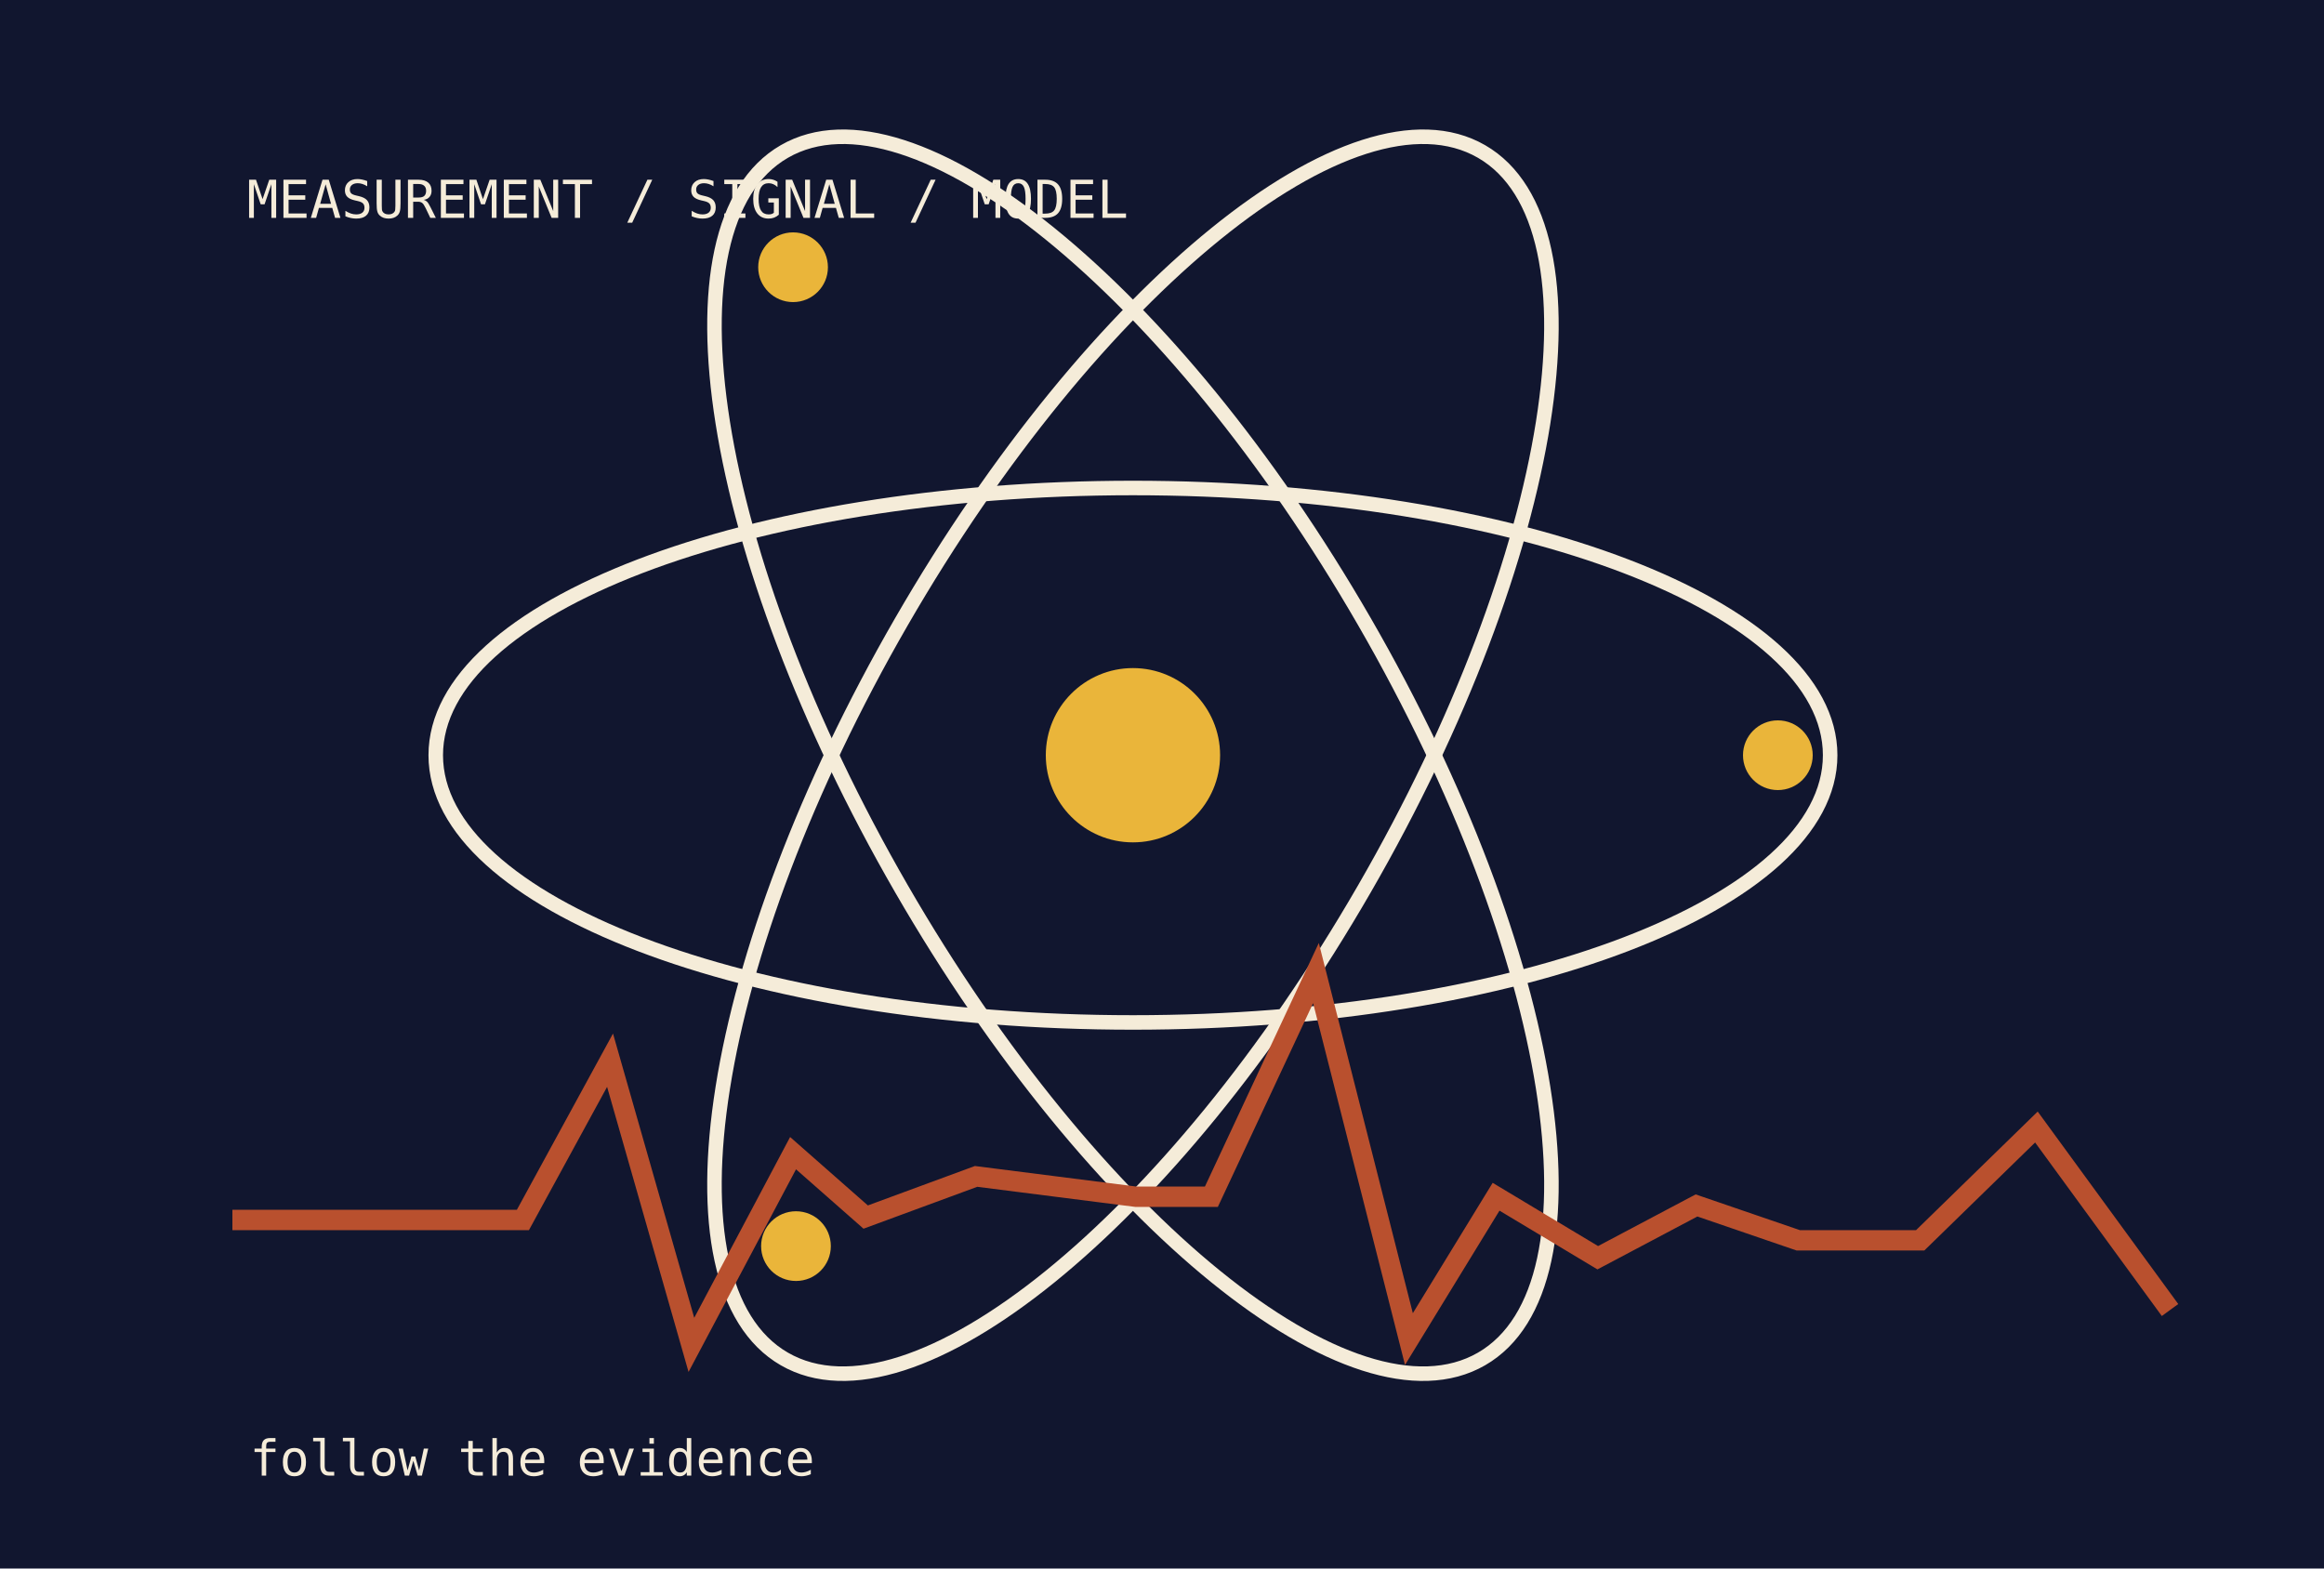
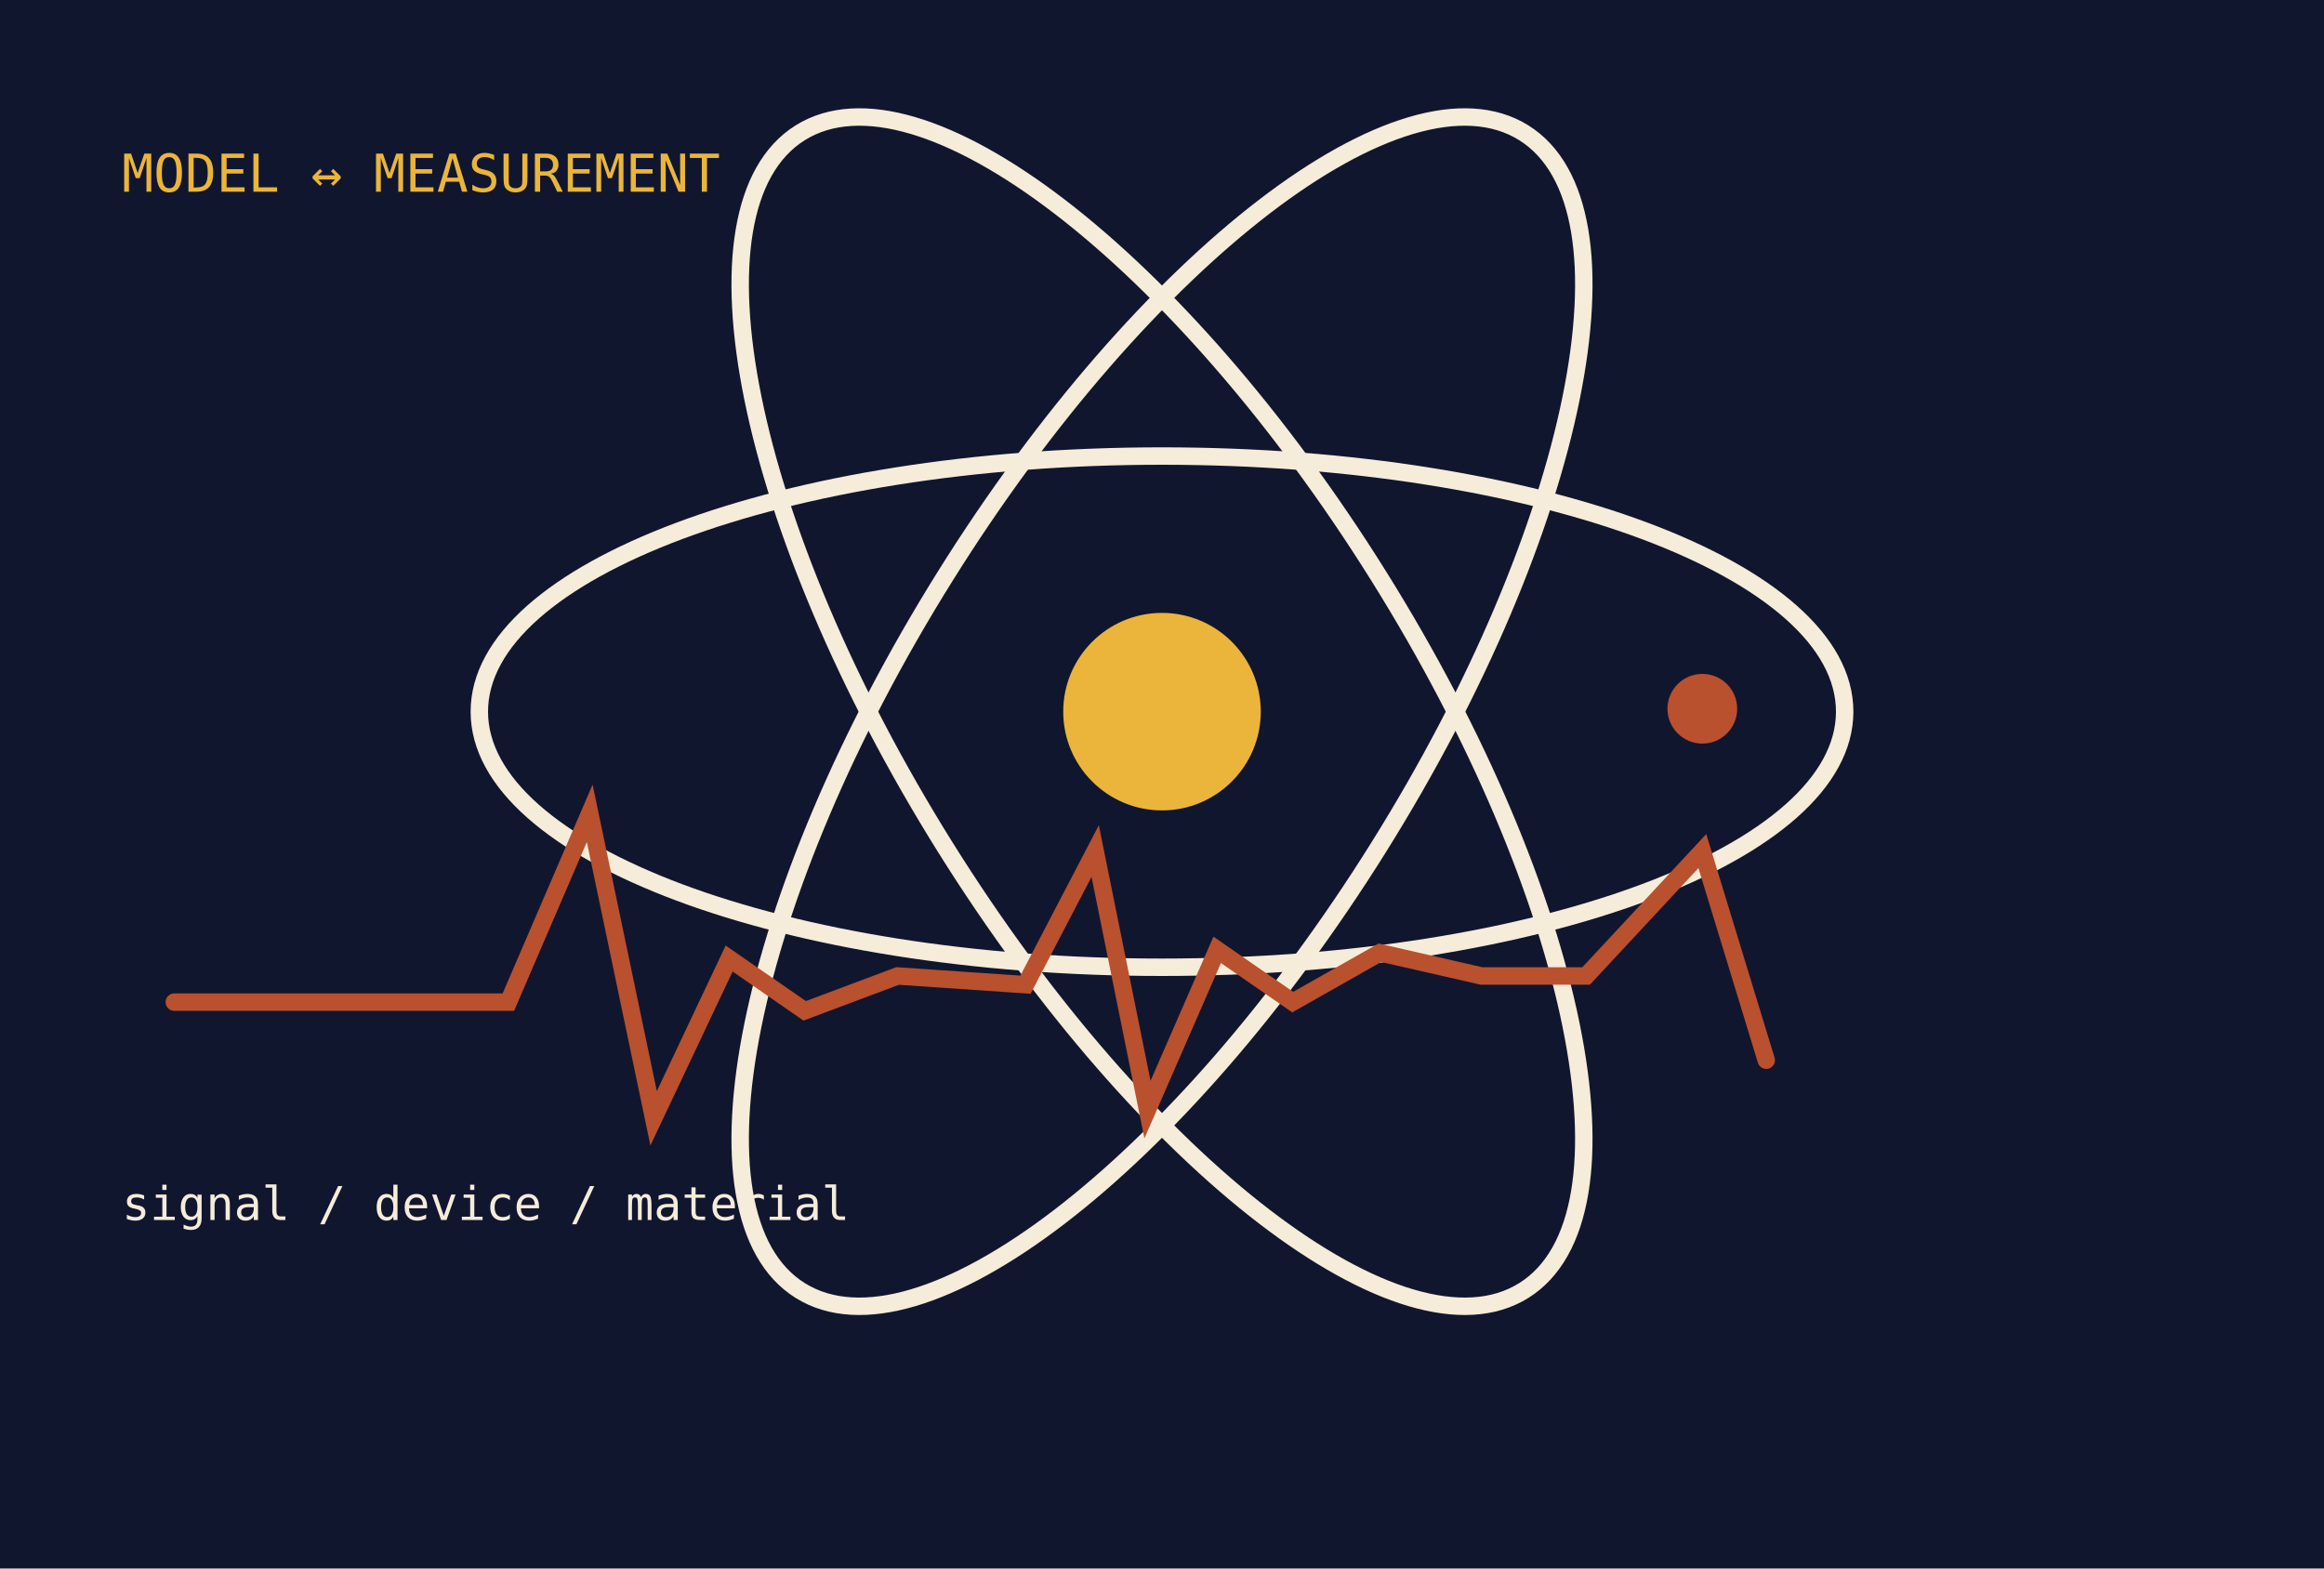
<svg xmlns="http://www.w3.org/2000/svg" viewBox="0 0 800 540">
  <rect width="800" height="540" fill="#11162f" />
-   <g fill="none" stroke="#f5ecd9" stroke-width="5">
-     <ellipse cx="390" cy="260" rx="240" ry="92" />
-     <ellipse cx="390" cy="260" rx="240" ry="92" transform="rotate(60 390 260)" />
-     <ellipse cx="390" cy="260" rx="240" ry="92" transform="rotate(120 390 260)" />
+   <g fill="none" stroke="#f5ecd9" stroke-width="6">
+     <ellipse cx="400" cy="245" rx="235" ry="88" />
+     <ellipse cx="400" cy="245" rx="235" ry="88" transform="rotate(58 400 245)" />
+     <ellipse cx="400" cy="245" rx="235" ry="88" transform="rotate(-58 400 245)" />
  </g>
-   <g fill="#eab53a">
-     <circle cx="390" cy="260" r="30" />
-     <circle cx="612" cy="260" r="12" />
-     <circle cx="273" cy="92" r="12" />
-     <circle cx="274" cy="429" r="12" />
-   </g>
-   <g stroke="#b9502e" fill="none" stroke-width="7">
-     <path d="M80 420h100l30-55 28 98 35-66 25 22 38-14 55 7 26 0 36-77 32 126 30-49 35 21 34-18 35 12 42 0 40-39 46 63" />
-   </g>
-   <g fill="#f5ecd9" font-family="monospace">
-     <text x="85" y="75" font-size="18">MEASUREMENT / SIGNAL / MODEL</text>
-     <text x="86" y="508" font-size="17">follow the evidence</text>
-   </g>
+   <circle cx="400" cy="245" r="34" fill="#eab53a" />
+   <circle cx="586" cy="244" r="12" fill="#b9502e" />
+   <path d="M60 345h115l28-65 22 105 26-55 26 18 32-12 44 3 24-46 18 89 24-55 26 18 30-17 35 8 36 0 40-43 22 72" fill="none" stroke="#b9502e" stroke-width="6" stroke-linecap="round" />
+   <text x="42" y="66" font-family="monospace" font-size="18" fill="#eab53a">MODEL ↔ MEASUREMENT</text>
+   <text x="42" y="420" font-family="monospace" font-size="16" fill="#f5ecd9">signal / device / material</text>
</svg>
